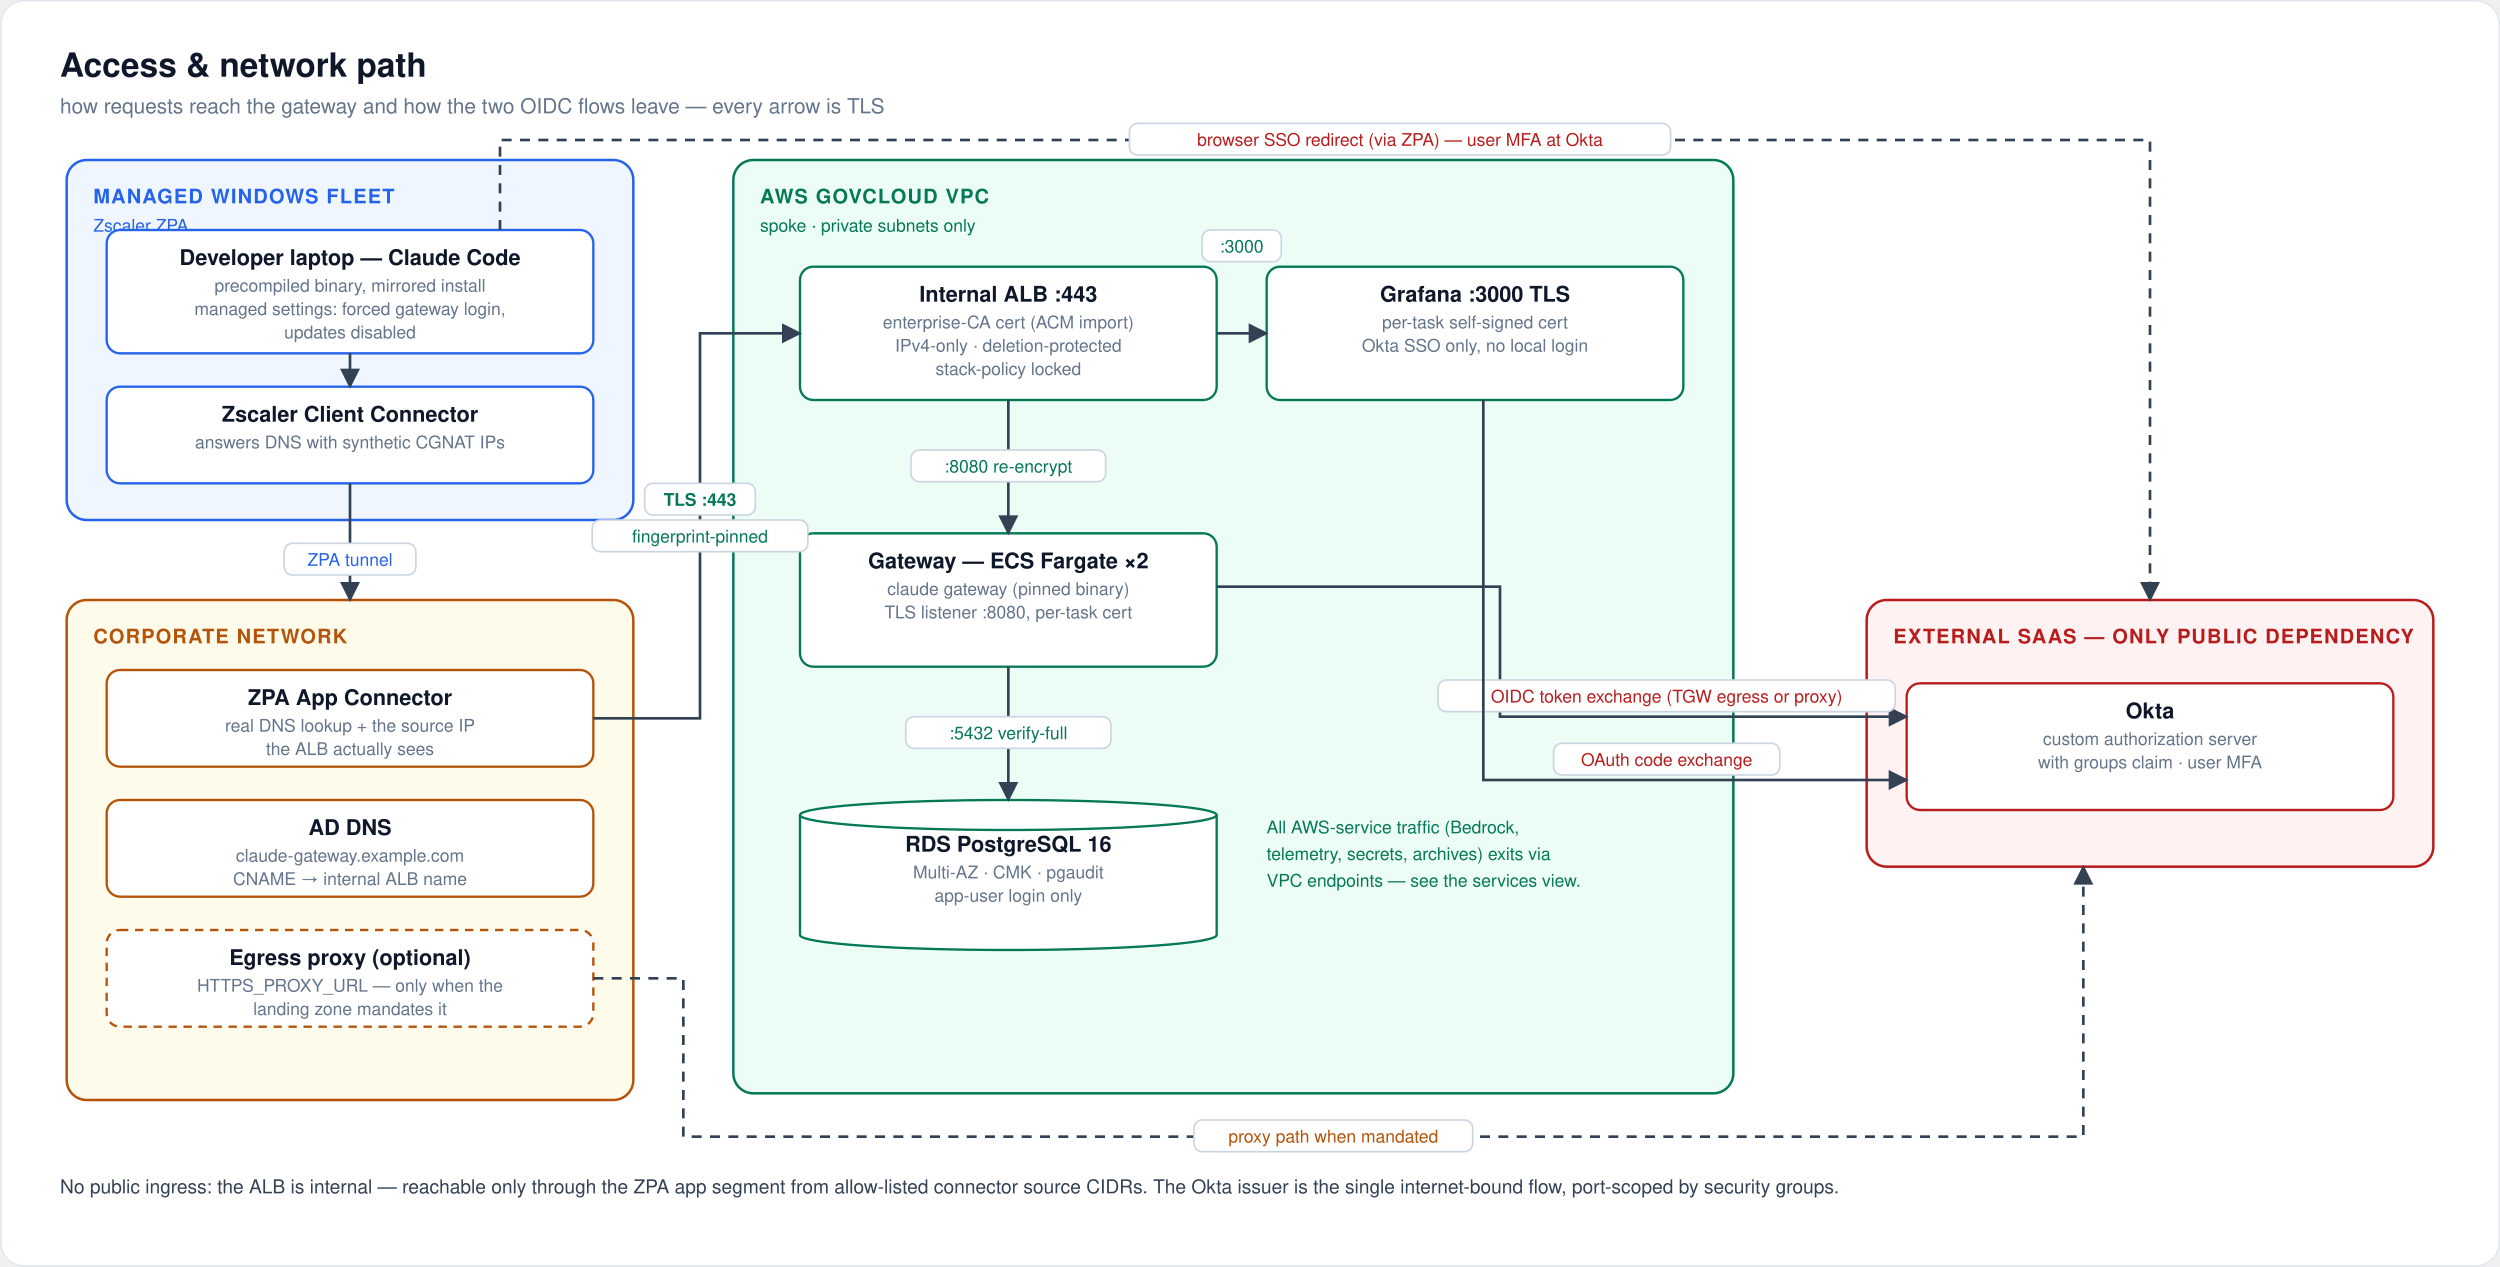
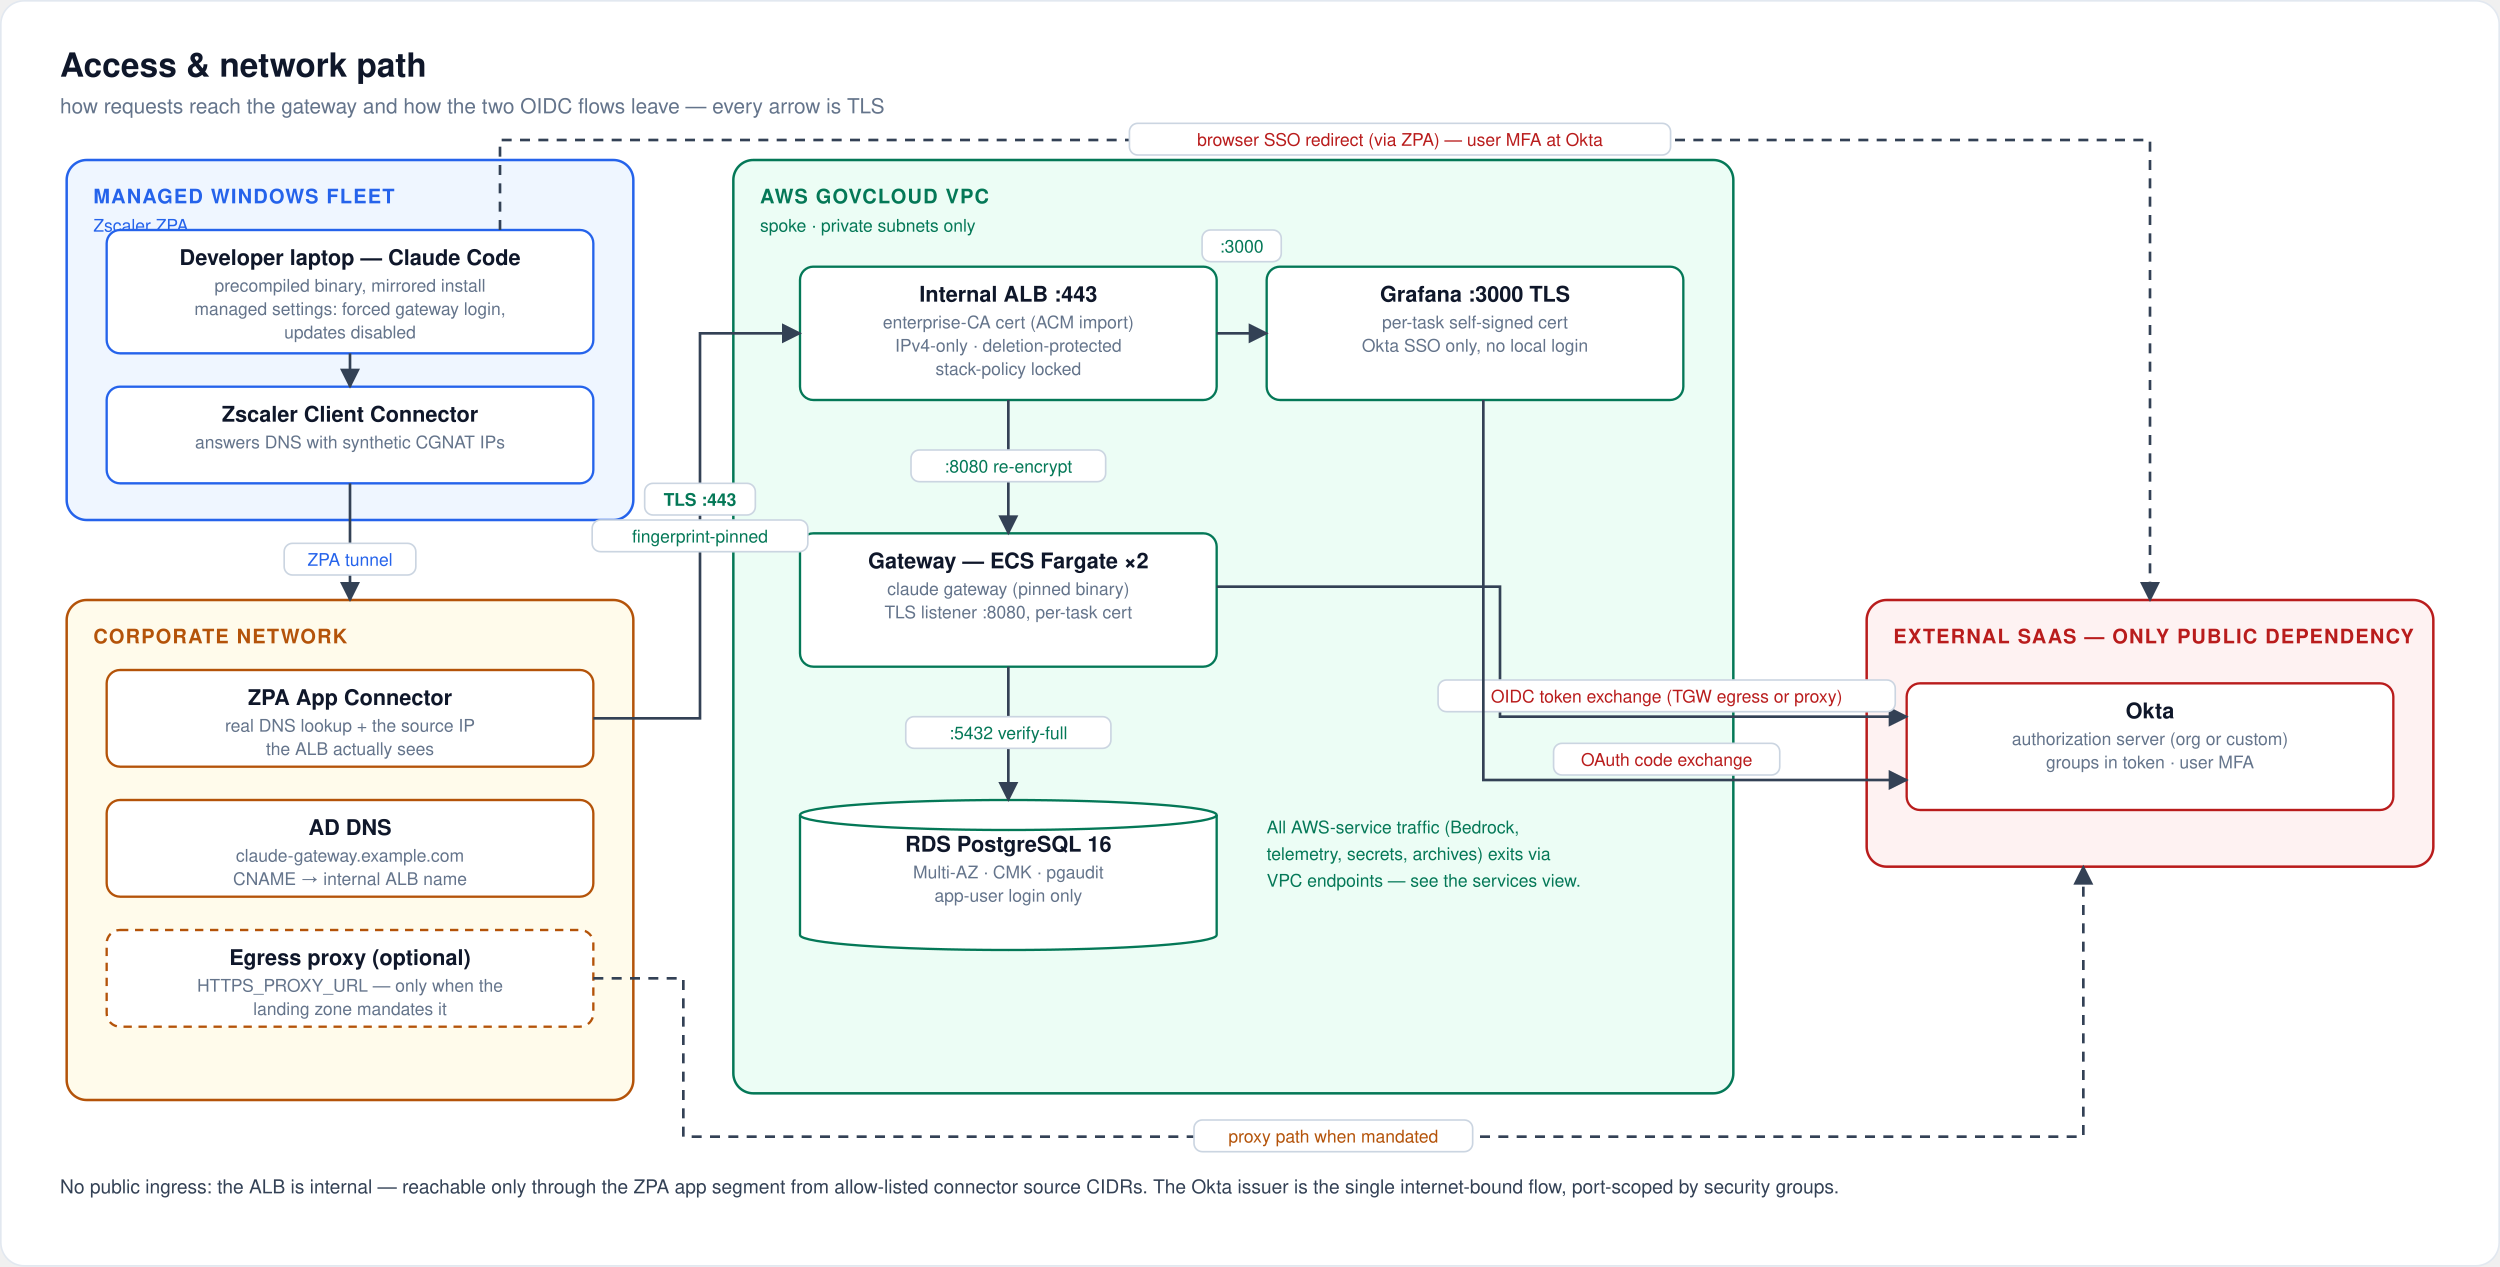
<svg xmlns="http://www.w3.org/2000/svg" width="1500" height="760" viewBox="0 0 1500 760">
  <defs>
    <marker id="arr" viewBox="0 0 10 10" refX="9" refY="5" markerWidth="7.5" markerHeight="7.5" orient="auto-start-reverse">
      <path d="M 0 0 L 10 5 L 0 10 z" fill="#334155" />
    </marker>
  </defs>
  <rect x="0.5" y="0.5" width="1499" height="759" rx="14" fill="#FFFFFF" stroke="#E2E8F0" />
  <text x="36" y="46" font-family="Helvetica, Arial, sans-serif" font-size="20" fill="#0F172A" font-weight="bold" text-anchor="start">Access &amp; network path</text>
  <text x="36" y="68" font-family="Helvetica, Arial, sans-serif" font-size="12.5" fill="#64748B" font-weight="normal" text-anchor="start">how requests reach the gateway and how the two OIDC flows leave — every arrow is TLS</text>
  <rect x="40" y="96" width="340" height="216" rx="12" fill="#EFF6FF" stroke="#2563EB" stroke-width="1.5" />
  <text x="56" y="122" font-family="Helvetica, Arial, sans-serif" font-size="12" fill="#2563EB" font-weight="bold" text-anchor="start" letter-spacing="0.06em">MANAGED WINDOWS FLEET</text>
  <text x="56" y="139" font-family="Helvetica, Arial, sans-serif" font-size="10.5" fill="#2563EB" font-weight="normal" text-anchor="start">Zscaler ZPA</text>
  <rect x="64" y="138" width="292" height="74" rx="8" fill="#FFFFFF" stroke="#2563EB" stroke-width="1.4" />
  <text x="210.0" y="159" font-family="Helvetica, Arial, sans-serif" font-size="13" fill="#0F172A" font-weight="bold" text-anchor="middle">Developer laptop — Claude Code</text>
  <text x="210.0" y="175" font-family="Helvetica, Arial, sans-serif" font-size="10.5" fill="#64748B" font-weight="normal" text-anchor="middle">precompiled binary, mirrored install</text>
  <text x="210.0" y="189" font-family="Helvetica, Arial, sans-serif" font-size="10.5" fill="#64748B" font-weight="normal" text-anchor="middle">managed settings: forced gateway login,</text>
  <text x="210.0" y="203" font-family="Helvetica, Arial, sans-serif" font-size="10.5" fill="#64748B" font-weight="normal" text-anchor="middle">updates disabled</text>
  <rect x="64" y="232" width="292" height="58" rx="8" fill="#FFFFFF" stroke="#2563EB" stroke-width="1.4" />
  <text x="210.0" y="253" font-family="Helvetica, Arial, sans-serif" font-size="13" fill="#0F172A" font-weight="bold" text-anchor="middle">Zscaler Client Connector</text>
  <text x="210.0" y="269" font-family="Helvetica, Arial, sans-serif" font-size="10.5" fill="#64748B" font-weight="normal" text-anchor="middle">answers DNS with synthetic CGNAT IPs</text>
  <rect x="40" y="360" width="340" height="300" rx="12" fill="#FFFBEB" stroke="#B45309" stroke-width="1.5" />
  <text x="56" y="386" font-family="Helvetica, Arial, sans-serif" font-size="12" fill="#B45309" font-weight="bold" text-anchor="start" letter-spacing="0.06em">CORPORATE NETWORK</text>
  <rect x="64" y="402" width="292" height="58" rx="8" fill="#FFFFFF" stroke="#B45309" stroke-width="1.4" />
  <text x="210.0" y="423" font-family="Helvetica, Arial, sans-serif" font-size="13" fill="#0F172A" font-weight="bold" text-anchor="middle">ZPA App Connector</text>
  <text x="210.0" y="439" font-family="Helvetica, Arial, sans-serif" font-size="10.5" fill="#64748B" font-weight="normal" text-anchor="middle">real DNS lookup + the source IP</text>
  <text x="210.0" y="453" font-family="Helvetica, Arial, sans-serif" font-size="10.5" fill="#64748B" font-weight="normal" text-anchor="middle">the ALB actually sees</text>
  <rect x="64" y="480" width="292" height="58" rx="8" fill="#FFFFFF" stroke="#B45309" stroke-width="1.4" />
  <text x="210.0" y="501" font-family="Helvetica, Arial, sans-serif" font-size="13" fill="#0F172A" font-weight="bold" text-anchor="middle">AD DNS</text>
  <text x="210.0" y="517" font-family="Helvetica, Arial, sans-serif" font-size="10.5" fill="#64748B" font-weight="normal" text-anchor="middle">claude-gateway.example.com</text>
  <text x="210.0" y="531" font-family="Helvetica, Arial, sans-serif" font-size="10.5" fill="#64748B" font-weight="normal" text-anchor="middle">CNAME → internal ALB name</text>
  <rect x="64" y="558" width="292" height="58" rx="8" fill="#FFFFFF" stroke="#B45309" stroke-width="1.4" stroke-dasharray="5 4" />
  <text x="210.0" y="579" font-family="Helvetica, Arial, sans-serif" font-size="13" fill="#0F172A" font-weight="bold" text-anchor="middle">Egress proxy (optional)</text>
  <text x="210.0" y="595" font-family="Helvetica, Arial, sans-serif" font-size="10.5" fill="#64748B" font-weight="normal" text-anchor="middle">HTTPS_PROXY_URL — only when the</text>
  <text x="210.0" y="609" font-family="Helvetica, Arial, sans-serif" font-size="10.5" fill="#64748B" font-weight="normal" text-anchor="middle">landing zone mandates it</text>
  <rect x="440" y="96" width="600" height="560" rx="12" fill="#ECFDF5" stroke="#047857" stroke-width="1.5" />
  <text x="456" y="122" font-family="Helvetica, Arial, sans-serif" font-size="12" fill="#047857" font-weight="bold" text-anchor="start" letter-spacing="0.06em">AWS GOVCLOUD VPC</text>
  <text x="456" y="139" font-family="Helvetica, Arial, sans-serif" font-size="10.5" fill="#047857" font-weight="normal" text-anchor="start">spoke · private subnets only</text>
  <rect x="480" y="160" width="250" height="80" rx="8" fill="#FFFFFF" stroke="#047857" stroke-width="1.4" />
  <text x="605.0" y="181" font-family="Helvetica, Arial, sans-serif" font-size="13" fill="#0F172A" font-weight="bold" text-anchor="middle">Internal ALB  :443</text>
  <text x="605.0" y="197" font-family="Helvetica, Arial, sans-serif" font-size="10.5" fill="#64748B" font-weight="normal" text-anchor="middle">enterprise-CA cert (ACM import)</text>
  <text x="605.0" y="211" font-family="Helvetica, Arial, sans-serif" font-size="10.5" fill="#64748B" font-weight="normal" text-anchor="middle">IPv4-only · deletion-protected</text>
  <text x="605.0" y="225" font-family="Helvetica, Arial, sans-serif" font-size="10.5" fill="#64748B" font-weight="normal" text-anchor="middle">stack-policy locked</text>
  <rect x="760" y="160" width="250" height="80" rx="8" fill="#FFFFFF" stroke="#047857" stroke-width="1.4" />
  <text x="885.0" y="181" font-family="Helvetica, Arial, sans-serif" font-size="13" fill="#0F172A" font-weight="bold" text-anchor="middle">Grafana  :3000 TLS</text>
  <text x="885.0" y="197" font-family="Helvetica, Arial, sans-serif" font-size="10.5" fill="#64748B" font-weight="normal" text-anchor="middle">per-task self-signed cert</text>
  <text x="885.0" y="211" font-family="Helvetica, Arial, sans-serif" font-size="10.5" fill="#64748B" font-weight="normal" text-anchor="middle">Okta SSO only, no local login</text>
  <rect x="480" y="320" width="250" height="80" rx="8" fill="#FFFFFF" stroke="#047857" stroke-width="1.4" />
  <text x="605.0" y="341" font-family="Helvetica, Arial, sans-serif" font-size="13" fill="#0F172A" font-weight="bold" text-anchor="middle">Gateway — ECS Fargate ×2</text>
  <text x="605.0" y="357" font-family="Helvetica, Arial, sans-serif" font-size="10.5" fill="#64748B" font-weight="normal" text-anchor="middle">claude gateway (pinned binary)</text>
  <text x="605.0" y="371" font-family="Helvetica, Arial, sans-serif" font-size="10.5" fill="#64748B" font-weight="normal" text-anchor="middle">TLS listener :8080, per-task cert</text>
  <path d="M480 489 a 125.0 9 0 0 1 250 0 v 72 a 125.0 9 0 0 1 -250 0 Z" fill="#FFFFFF" stroke="#047857" stroke-width="1.4" />
  <path d="M480 489 a 125.0 9 0 0 0 250 0" fill="none" stroke="#047857" stroke-width="1.4" />
  <text x="605.0" y="511" font-family="Helvetica, Arial, sans-serif" font-size="13" fill="#0F172A" font-weight="bold" text-anchor="middle">RDS PostgreSQL 16</text>
  <text x="605.0" y="527" font-family="Helvetica, Arial, sans-serif" font-size="10.5" fill="#64748B" font-weight="normal" text-anchor="middle">Multi-AZ · CMK · pgaudit</text>
  <text x="605.0" y="541" font-family="Helvetica, Arial, sans-serif" font-size="10.5" fill="#64748B" font-weight="normal" text-anchor="middle">app-user login only</text>
  <text x="760" y="500" font-family="Helvetica, Arial, sans-serif" font-size="10.5" fill="#047857" font-weight="normal" text-anchor="start">All AWS-service traffic (Bedrock,</text>
  <text x="760" y="516" font-family="Helvetica, Arial, sans-serif" font-size="10.5" fill="#047857" font-weight="normal" text-anchor="start">telemetry, secrets, archives) exits via</text>
  <text x="760" y="532" font-family="Helvetica, Arial, sans-serif" font-size="10.5" fill="#047857" font-weight="normal" text-anchor="start">VPC endpoints — see the services view.</text>
  <rect x="1120" y="360" width="340" height="160" rx="12" fill="#FEF2F2" stroke="#B91C1C" stroke-width="1.5" />
  <text x="1136" y="386" font-family="Helvetica, Arial, sans-serif" font-size="12" fill="#B91C1C" font-weight="bold" text-anchor="start" letter-spacing="0.06em">EXTERNAL SAAS — ONLY PUBLIC DEPENDENCY</text>
  <rect x="1144" y="410" width="292" height="76" rx="8" fill="#FFFFFF" stroke="#B91C1C" stroke-width="1.4" />
  <text x="1290.0" y="431" font-family="Helvetica, Arial, sans-serif" font-size="13" fill="#0F172A" font-weight="bold" text-anchor="middle">Okta</text>
-   <text x="1290.0" y="447" font-family="Helvetica, Arial, sans-serif" font-size="10.5" fill="#64748B" font-weight="normal" text-anchor="middle">custom authorization server</text>
-   <text x="1290.0" y="461" font-family="Helvetica, Arial, sans-serif" font-size="10.5" fill="#64748B" font-weight="normal" text-anchor="middle">with groups claim · user MFA</text>
+   <text x="1290.0" y="447" font-family="Helvetica, Arial, sans-serif" font-size="10.5" fill="#64748B" font-weight="normal" text-anchor="middle">authorization server (org or custom)</text>
+   <text x="1290.0" y="461" font-family="Helvetica, Arial, sans-serif" font-size="10.5" fill="#64748B" font-weight="normal" text-anchor="middle">groups in token · user MFA</text>
  <path d="M210 212 L210 232" fill="none" stroke="#334155" stroke-width="1.6" marker-end="url(#arr)" />
  <path d="M210 290 L210 360" fill="none" stroke="#334155" stroke-width="1.6" marker-end="url(#arr)" />
  <rect x="170.5" y="326" width="79.0" height="19" rx="5" fill="#FFFFFF" stroke="#CBD5E1" />
  <text x="210" y="339.5" font-family="Helvetica, Arial, sans-serif" font-size="10.5" fill="#2563EB" font-weight="normal" text-anchor="middle">ZPA tunnel</text>
  <path d="M356 431 L420 431 L420 200 L480 200" fill="none" stroke="#334155" stroke-width="1.6" marker-end="url(#arr)" />
  <rect x="386.8" y="290" width="66.4" height="19" rx="5" fill="#FFFFFF" stroke="#CBD5E1" />
  <text x="420" y="303.5" font-family="Helvetica, Arial, sans-serif" font-size="10.5" fill="#047857" font-weight="bold" text-anchor="middle">TLS :443</text>
  <rect x="355.3" y="312" width="129.4" height="19" rx="5" fill="#FFFFFF" stroke="#CBD5E1" />
  <text x="420" y="325.5" font-family="Helvetica, Arial, sans-serif" font-size="10.5" fill="#047857" font-weight="normal" text-anchor="middle">fingerprint-pinned</text>
  <path d="M730 200 L760 200" fill="none" stroke="#334155" stroke-width="1.6" marker-end="url(#arr)" />
  <rect x="721.25" y="138" width="47.5" height="19" rx="5" fill="#FFFFFF" stroke="#CBD5E1" />
  <text x="745" y="151.5" font-family="Helvetica, Arial, sans-serif" font-size="10.5" fill="#047857" font-weight="normal" text-anchor="middle">:3000</text>
  <path d="M605 240 L605 320" fill="none" stroke="#334155" stroke-width="1.6" marker-end="url(#arr)" />
  <rect x="546.6" y="270" width="116.8" height="19" rx="5" fill="#FFFFFF" stroke="#CBD5E1" />
  <text x="605" y="283.5" font-family="Helvetica, Arial, sans-serif" font-size="10.5" fill="#047857" font-weight="normal" text-anchor="middle">:8080 re-encrypt</text>
  <path d="M605 400 L605 480" fill="none" stroke="#334155" stroke-width="1.6" marker-end="url(#arr)" />
  <rect x="543.45" y="430" width="123.1" height="19" rx="5" fill="#FFFFFF" stroke="#CBD5E1" />
  <text x="605" y="443.5" font-family="Helvetica, Arial, sans-serif" font-size="10.5" fill="#047857" font-weight="normal" text-anchor="middle">:5432 verify-full</text>
  <path d="M730 352 L900 352 L900 430 L1144 430" fill="none" stroke="#334155" stroke-width="1.6" marker-end="url(#arr)" />
  <rect x="862.85" y="408" width="274.3" height="19" rx="5" fill="#FFFFFF" stroke="#CBD5E1" />
  <text x="1000" y="421.5" font-family="Helvetica, Arial, sans-serif" font-size="10.5" fill="#B91C1C" font-weight="normal" text-anchor="middle">OIDC token exchange (TGW egress or proxy)</text>
  <path d="M890 240 L890 468 L1144 468" fill="none" stroke="#334155" stroke-width="1.6" marker-end="url(#arr)" />
  <rect x="932.15" y="446" width="135.7" height="19" rx="5" fill="#FFFFFF" stroke="#CBD5E1" />
  <text x="1000" y="459.5" font-family="Helvetica, Arial, sans-serif" font-size="10.5" fill="#B91C1C" font-weight="normal" text-anchor="middle">OAuth code exchange</text>
  <path d="M300 138 L300 84 L1290 84 L1290 360" fill="none" stroke="#334155" stroke-width="1.6" stroke-dasharray="6 5" marker-end="url(#arr)" />
  <rect x="677.65" y="74" width="324.7" height="19" rx="5" fill="#FFFFFF" stroke="#CBD5E1" />
  <text x="840" y="87.5" font-family="Helvetica, Arial, sans-serif" font-size="10.5" fill="#B91C1C" font-weight="normal" text-anchor="middle">browser SSO redirect (via ZPA) — user MFA at Okta</text>
  <path d="M356 587 L410 587 L410 682 L1250 682 L1250 520" fill="none" stroke="#334155" stroke-width="1.6" stroke-dasharray="6 5" marker-end="url(#arr)" />
  <rect x="716.4" y="672" width="167.2" height="19" rx="5" fill="#FFFFFF" stroke="#CBD5E1" />
  <text x="800" y="685.5" font-family="Helvetica, Arial, sans-serif" font-size="10.5" fill="#B45309" font-weight="normal" text-anchor="middle">proxy path when mandated</text>
  <text x="36" y="716" font-family="Helvetica, Arial, sans-serif" font-size="11.5" fill="#334155" font-weight="normal" text-anchor="start">No public ingress: the ALB is internal — reachable only through the ZPA app segment from allow-listed connector source CIDRs. The Okta issuer is the single internet-bound flow, port-scoped by security groups.</text>
</svg>
